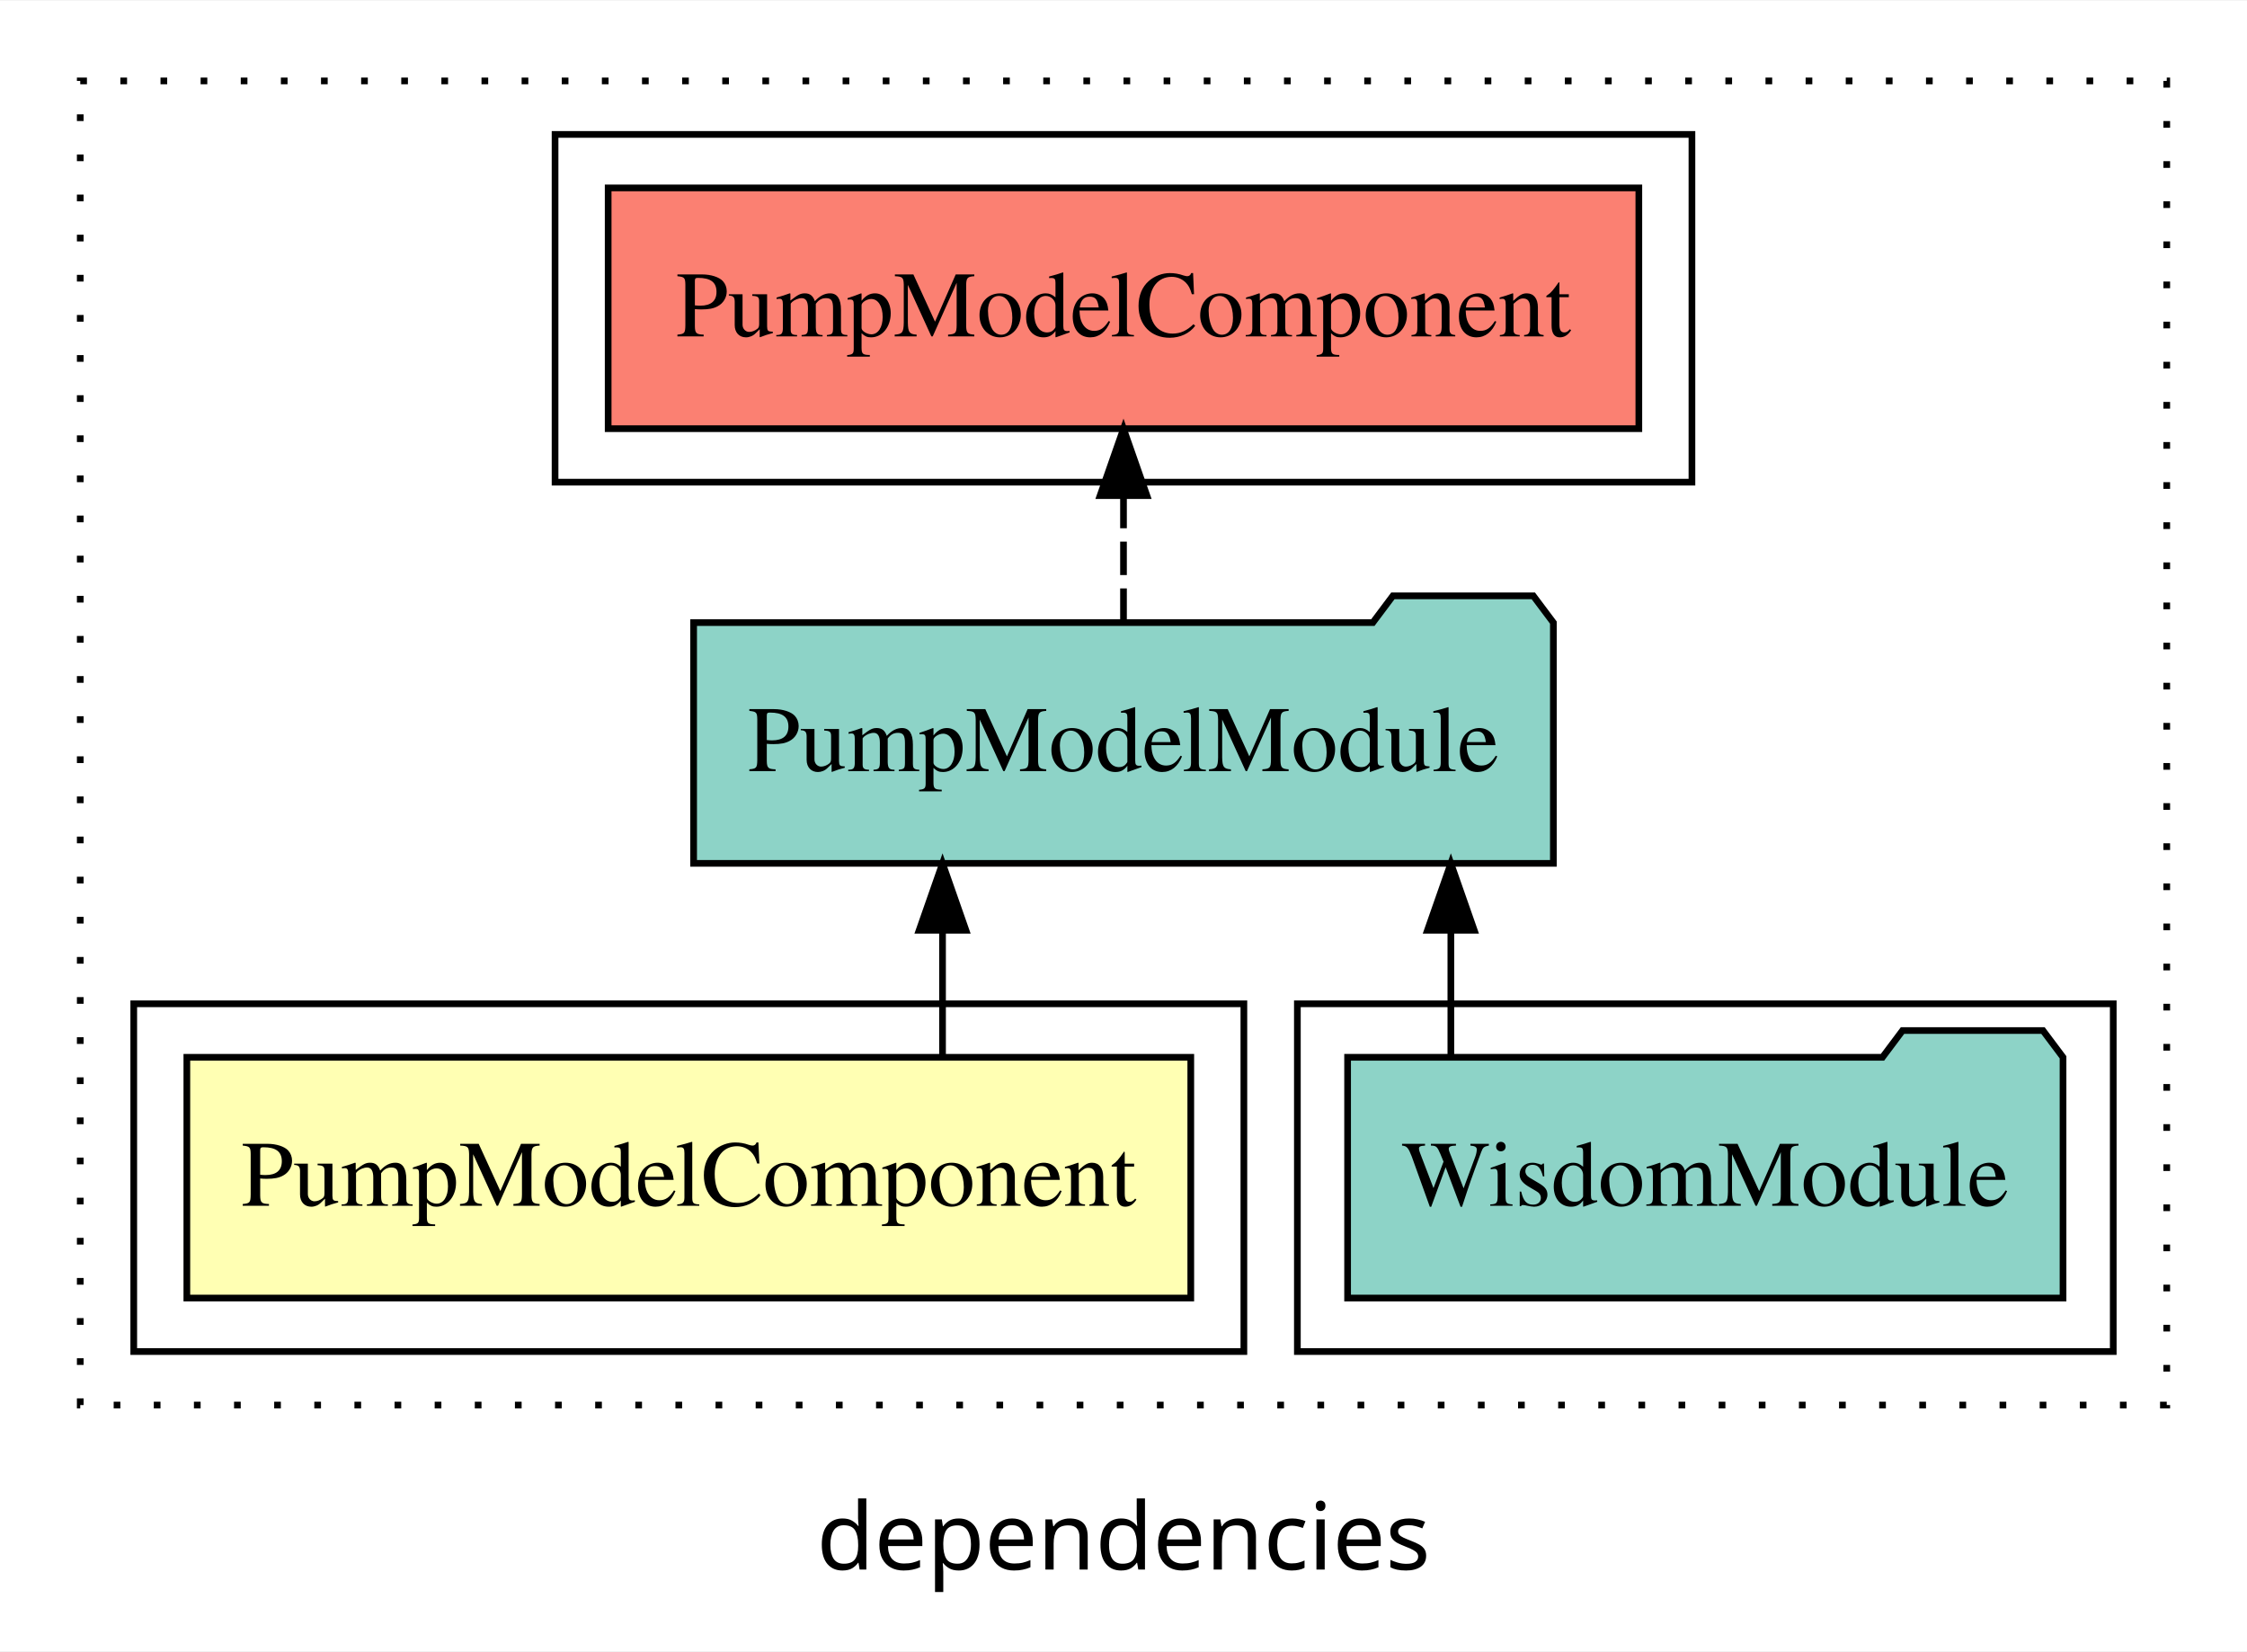
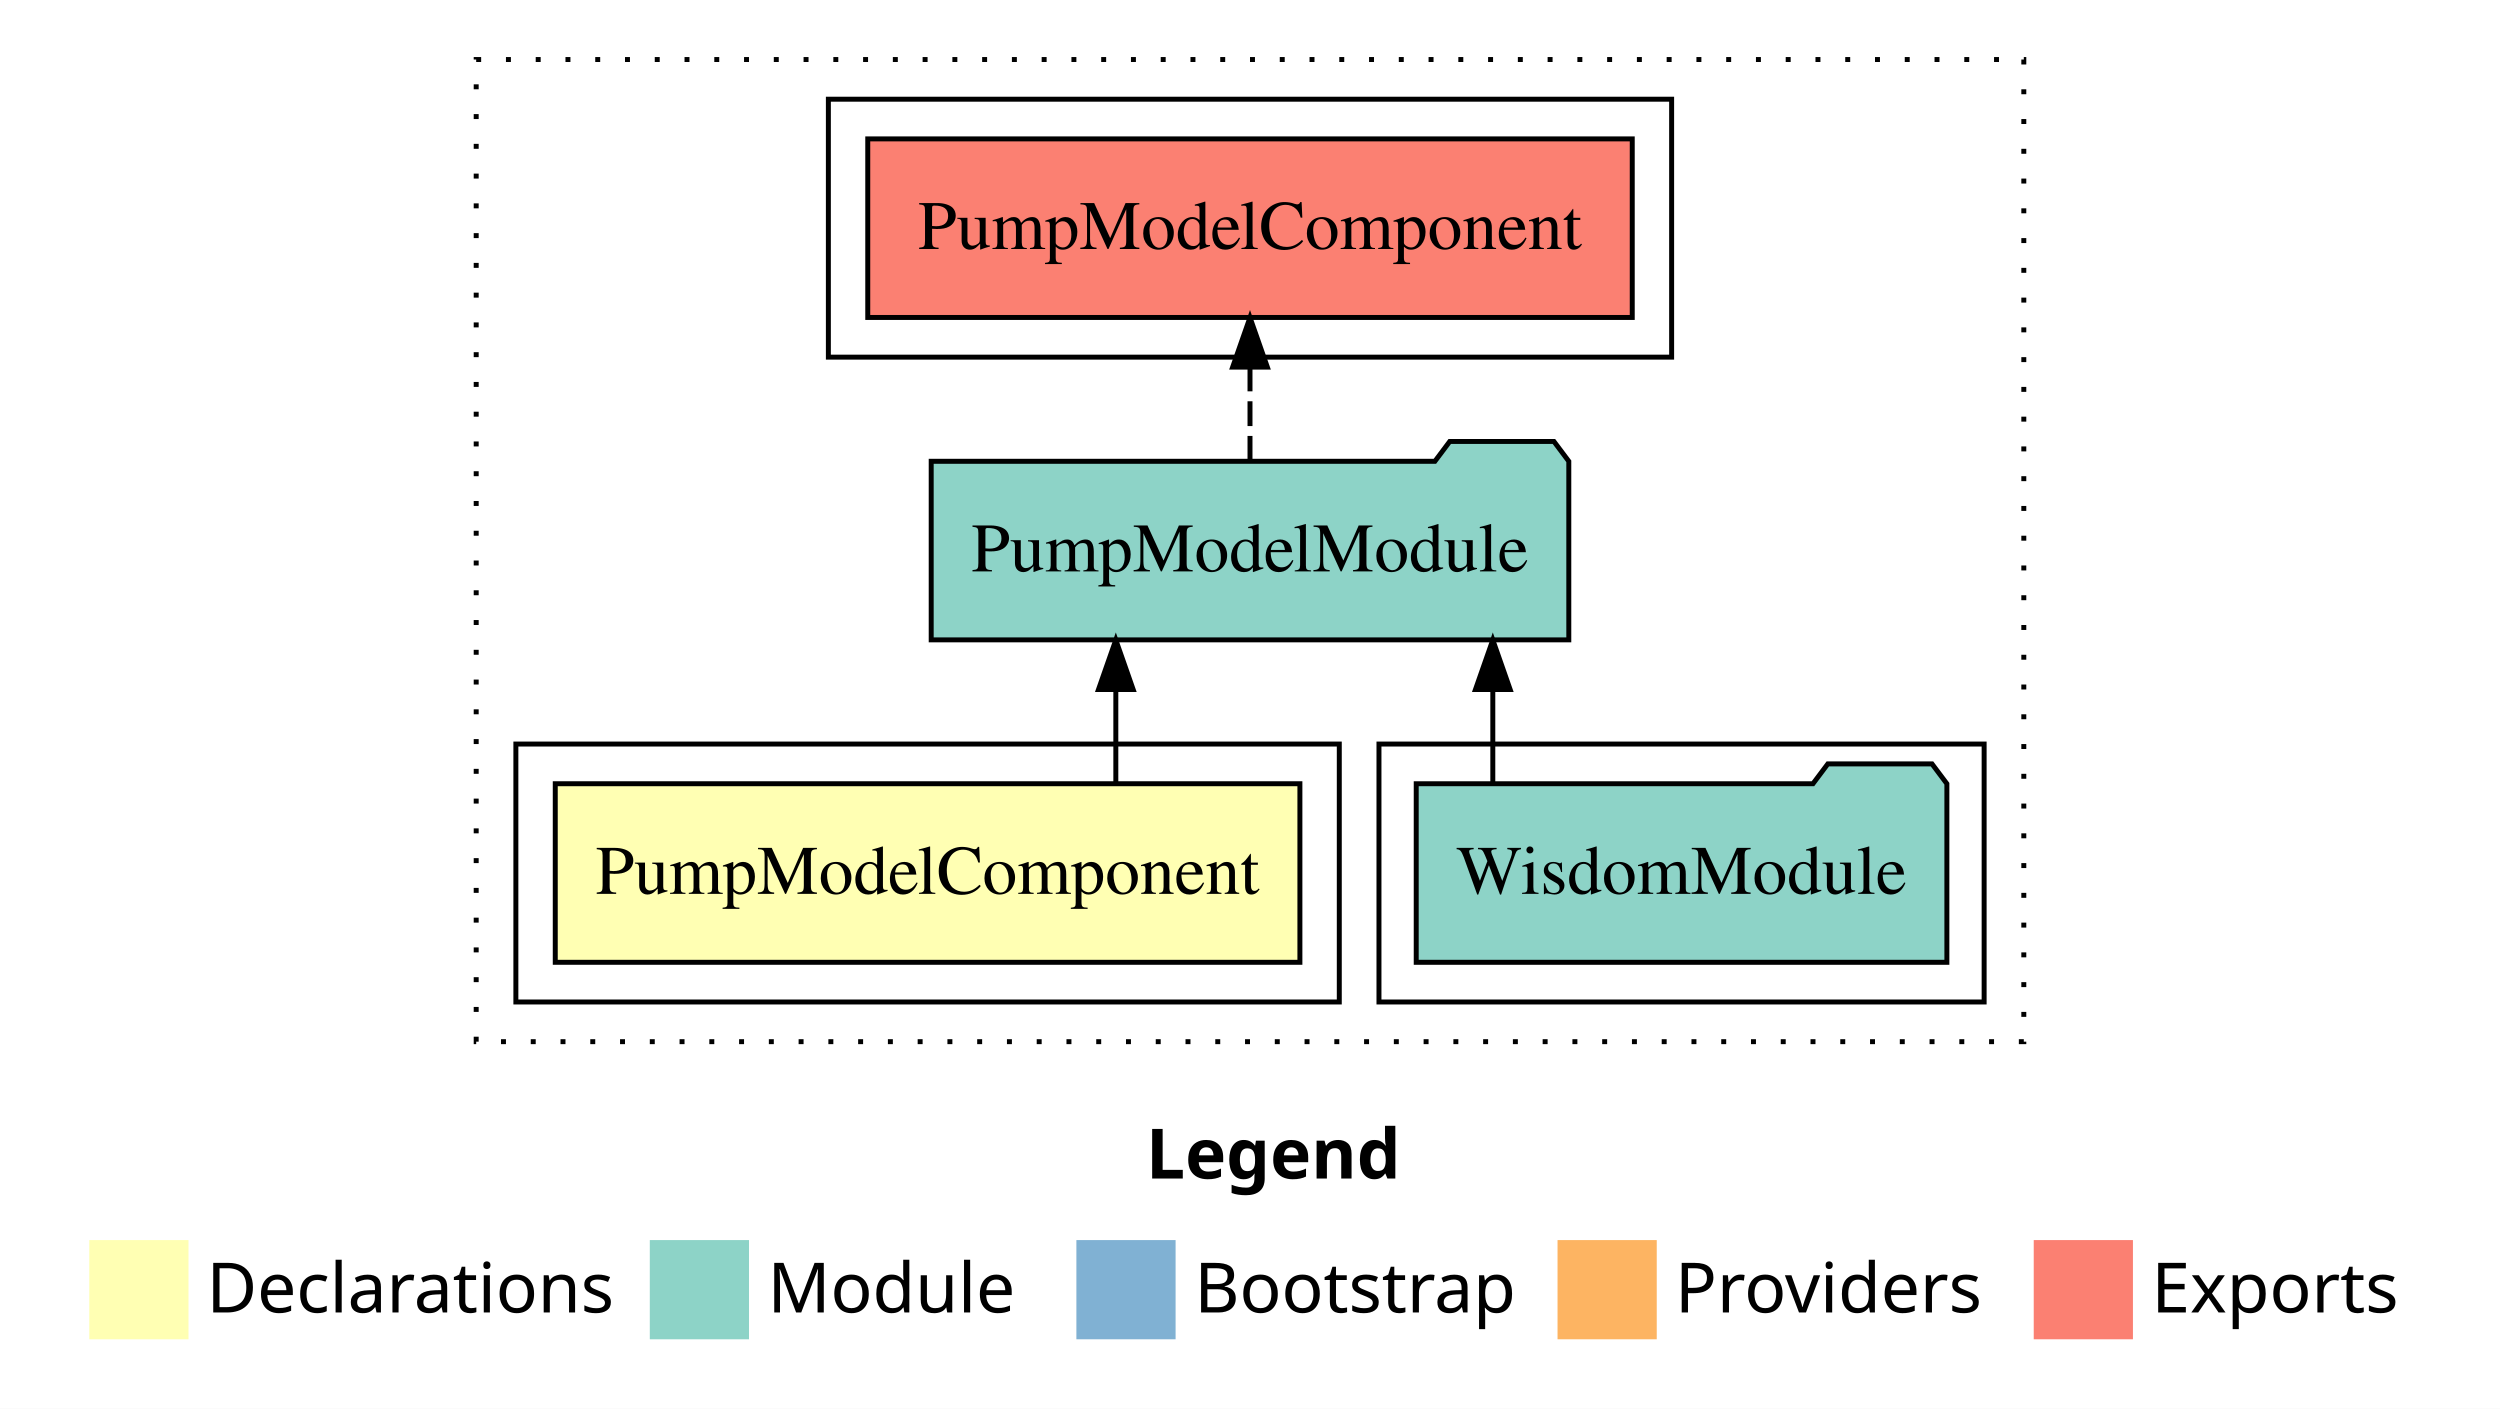
- <svg xmlns="http://www.w3.org/2000/svg" width="336pt" height="247pt" viewBox="0.00 0.00 336.00 246.80">
-   <g id="graph0" class="graph" transform="scale(1 1) rotate(0) translate(4 242.8)">
-     <polygon fill="white" stroke="transparent" points="-4,4 -4,-242.8 332,-242.8 332,4 -4,4" />
-     <text text-anchor="middle" x="164" y="-8.2" font-family="sans-serif" font-size="14.00">dependencies</text>
+ <svg xmlns="http://www.w3.org/2000/svg" width="504pt" height="284pt" viewBox="0.00 0.00 504.00 284.00">
+   <g id="graph0" class="graph" transform="scale(1 1) rotate(0) translate(4 280)">
+     <polygon fill="white" stroke="transparent" points="-4,4 -4,-280 500,-280 500,4 -4,4" />
+     <text text-anchor="start" x="227.01" y="-42.4" font-family="Times-12" font-weight="bold" font-size="14.00">Legend</text>
+     <polygon fill="#ffffb3" stroke="transparent" points="14,-10 14,-30 34,-30 34,-10 14,-10" />
+     <text text-anchor="start" x="37.63" y="-15.4" font-family="Times-12" font-size="14.00">  Declarations</text>
+     <polygon fill="#8dd3c7" stroke="transparent" points="127,-10 127,-30 147,-30 147,-10 127,-10" />
+     <text text-anchor="start" x="150.73" y="-15.4" font-family="Times-12" font-size="14.00">  Module</text>
+     <polygon fill="#80b1d3" stroke="transparent" points="213,-10 213,-30 233,-30 233,-10 213,-10" />
+     <text text-anchor="start" x="236.78" y="-15.4" font-family="Times-12" font-size="14.00">  Bootstrap</text>
+     <polygon fill="#fdb462" stroke="transparent" points="310,-10 310,-30 330,-30 330,-10 310,-10" />
+     <text text-anchor="start" x="333.67" y="-15.4" font-family="Times-12" font-size="14.00">  Providers</text>
+     <polygon fill="#fb8072" stroke="transparent" points="406,-10 406,-30 426,-30 426,-10 406,-10" />
+     <text text-anchor="start" x="429.73" y="-15.4" font-family="Times-12" font-size="14.00">  Exports</text>
    <g id="clust1" class="cluster">
-       <polygon fill="none" stroke="black" stroke-dasharray="1,5" points="8,-32.8 8,-230.8 320,-230.8 320,-32.8 8,-32.8" />
+       <polygon fill="none" stroke="black" stroke-dasharray="1,5" points="92,-70 92,-268 404,-268 404,-70 92,-70" />
    </g>
    <g id="clust5" class="cluster">
-       <polygon fill="none" stroke="black" points="79,-170.8 79,-222.8 249,-222.8 249,-170.8 79,-170.8" />
+       <polygon fill="none" stroke="black" points="163,-208 163,-260 333,-260 333,-208 163,-208" />
    </g>
    <g id="clust4" class="cluster">
-       <polygon fill="none" stroke="black" points="190,-40.8 190,-92.8 312,-92.8 312,-40.8 190,-40.8" />
+       <polygon fill="none" stroke="black" points="274,-78 274,-130 396,-130 396,-78 274,-78" />
    </g>
    <g id="clust2" class="cluster">
-       <polygon fill="none" stroke="black" points="16,-40.8 16,-92.8 182,-92.8 182,-40.8 16,-40.8" />
+       <polygon fill="none" stroke="black" points="100,-78 100,-130 266,-130 266,-78 100,-78" />
    </g>
    <g id="node1" class="node">
-       <polygon fill="#ffffb3" stroke="black" points="174.06,-84.8 23.94,-84.8 23.94,-48.8 174.06,-48.8 174.06,-84.8" />
-       <text text-anchor="middle" x="99" y="-62.6" font-family="Times,serif" font-size="14.00">PumpModelComponent</text>
+       <polygon fill="#ffffb3" stroke="black" points="258.06,-122 107.94,-122 107.94,-86 258.06,-86 258.06,-122" />
+       <text text-anchor="middle" x="183" y="-99.8" font-family="Times,serif" font-size="14.00">PumpModelComponent</text>
    </g>
    <g id="node2" class="node">
-       <polygon fill="#8dd3c7" stroke="black" points="228.28,-149.8 225.28,-153.8 204.28,-153.8 201.28,-149.8 99.72,-149.8 99.72,-113.8 228.28,-113.8 228.28,-149.8" />
-       <text text-anchor="middle" x="164" y="-127.6" font-family="Times,serif" font-size="14.00">PumpModelModule</text>
+       <polygon fill="#8dd3c7" stroke="black" points="312.27,-187 309.27,-191 288.27,-191 285.27,-187 183.73,-187 183.73,-151 312.27,-151 312.27,-187" />
+       <text text-anchor="middle" x="248" y="-164.8" font-family="Times,serif" font-size="14.00">PumpModelModule</text>
    </g>
    <g id="edge1" class="edge">
-       <path fill="none" stroke="black" d="M136.94,-84.91C136.94,-84.91 136.94,-103.79 136.94,-103.79" />
-       <polygon fill="black" stroke="black" points="133.44,-103.79 136.94,-113.79 140.44,-103.79 133.44,-103.79" />
+       <path fill="none" stroke="black" d="M220.95,-122.11C220.95,-122.11 220.95,-140.99 220.95,-140.99" />
+       <polygon fill="black" stroke="black" points="217.45,-140.99 220.95,-150.99 224.45,-140.99 217.45,-140.99" />
    </g>
    <g id="node4" class="node">
-       <polygon fill="#fb8072" stroke="black" points="241.06,-214.8 86.94,-214.8 86.94,-178.8 241.06,-178.8 241.06,-214.8" />
-       <text text-anchor="middle" x="164" y="-192.6" font-family="Times,serif" font-size="14.00">PumpModelComponent </text>
+       <polygon fill="#fb8072" stroke="black" points="325.06,-252 170.94,-252 170.94,-216 325.06,-216 325.06,-252" />
+       <text text-anchor="middle" x="248" y="-229.8" font-family="Times,serif" font-size="14.00">PumpModelComponent </text>
    </g>
    <g id="edge3" class="edge">
-       <path fill="none" stroke="black" stroke-dasharray="5,2" d="M164,-149.91C164,-149.91 164,-168.79 164,-168.79" />
-       <polygon fill="black" stroke="black" points="160.5,-168.79 164,-178.79 167.5,-168.79 160.5,-168.79" />
+       <path fill="none" stroke="black" stroke-dasharray="5,2" d="M248,-187.11C248,-187.11 248,-205.99 248,-205.99" />
+       <polygon fill="black" stroke="black" points="244.5,-205.99 248,-215.99 251.5,-205.99 244.5,-205.99" />
    </g>
    <g id="node3" class="node">
-       <polygon fill="#8dd3c7" stroke="black" points="304.49,-84.8 301.49,-88.8 280.49,-88.8 277.49,-84.8 197.51,-84.8 197.51,-48.8 304.49,-48.8 304.49,-84.8" />
-       <text text-anchor="middle" x="251" y="-62.6" font-family="Times,serif" font-size="14.00">WisdomModule</text>
+       <polygon fill="#8dd3c7" stroke="black" points="388.49,-122 385.49,-126 364.49,-126 361.49,-122 281.51,-122 281.51,-86 388.49,-86 388.49,-122" />
+       <text text-anchor="middle" x="335" y="-99.8" font-family="Times,serif" font-size="14.00">WisdomModule</text>
    </g>
    <g id="edge2" class="edge">
-       <path fill="none" stroke="black" d="M212.95,-84.91C212.95,-84.91 212.95,-103.79 212.95,-103.79" />
-       <polygon fill="black" stroke="black" points="209.45,-103.79 212.95,-113.79 216.45,-103.79 209.45,-103.79" />
+       <path fill="none" stroke="black" d="M296.95,-122.11C296.95,-122.11 296.95,-140.99 296.95,-140.99" />
+       <polygon fill="black" stroke="black" points="293.45,-140.99 296.95,-150.99 300.45,-140.99 293.45,-140.99" />
    </g>
  </g>
</svg>
